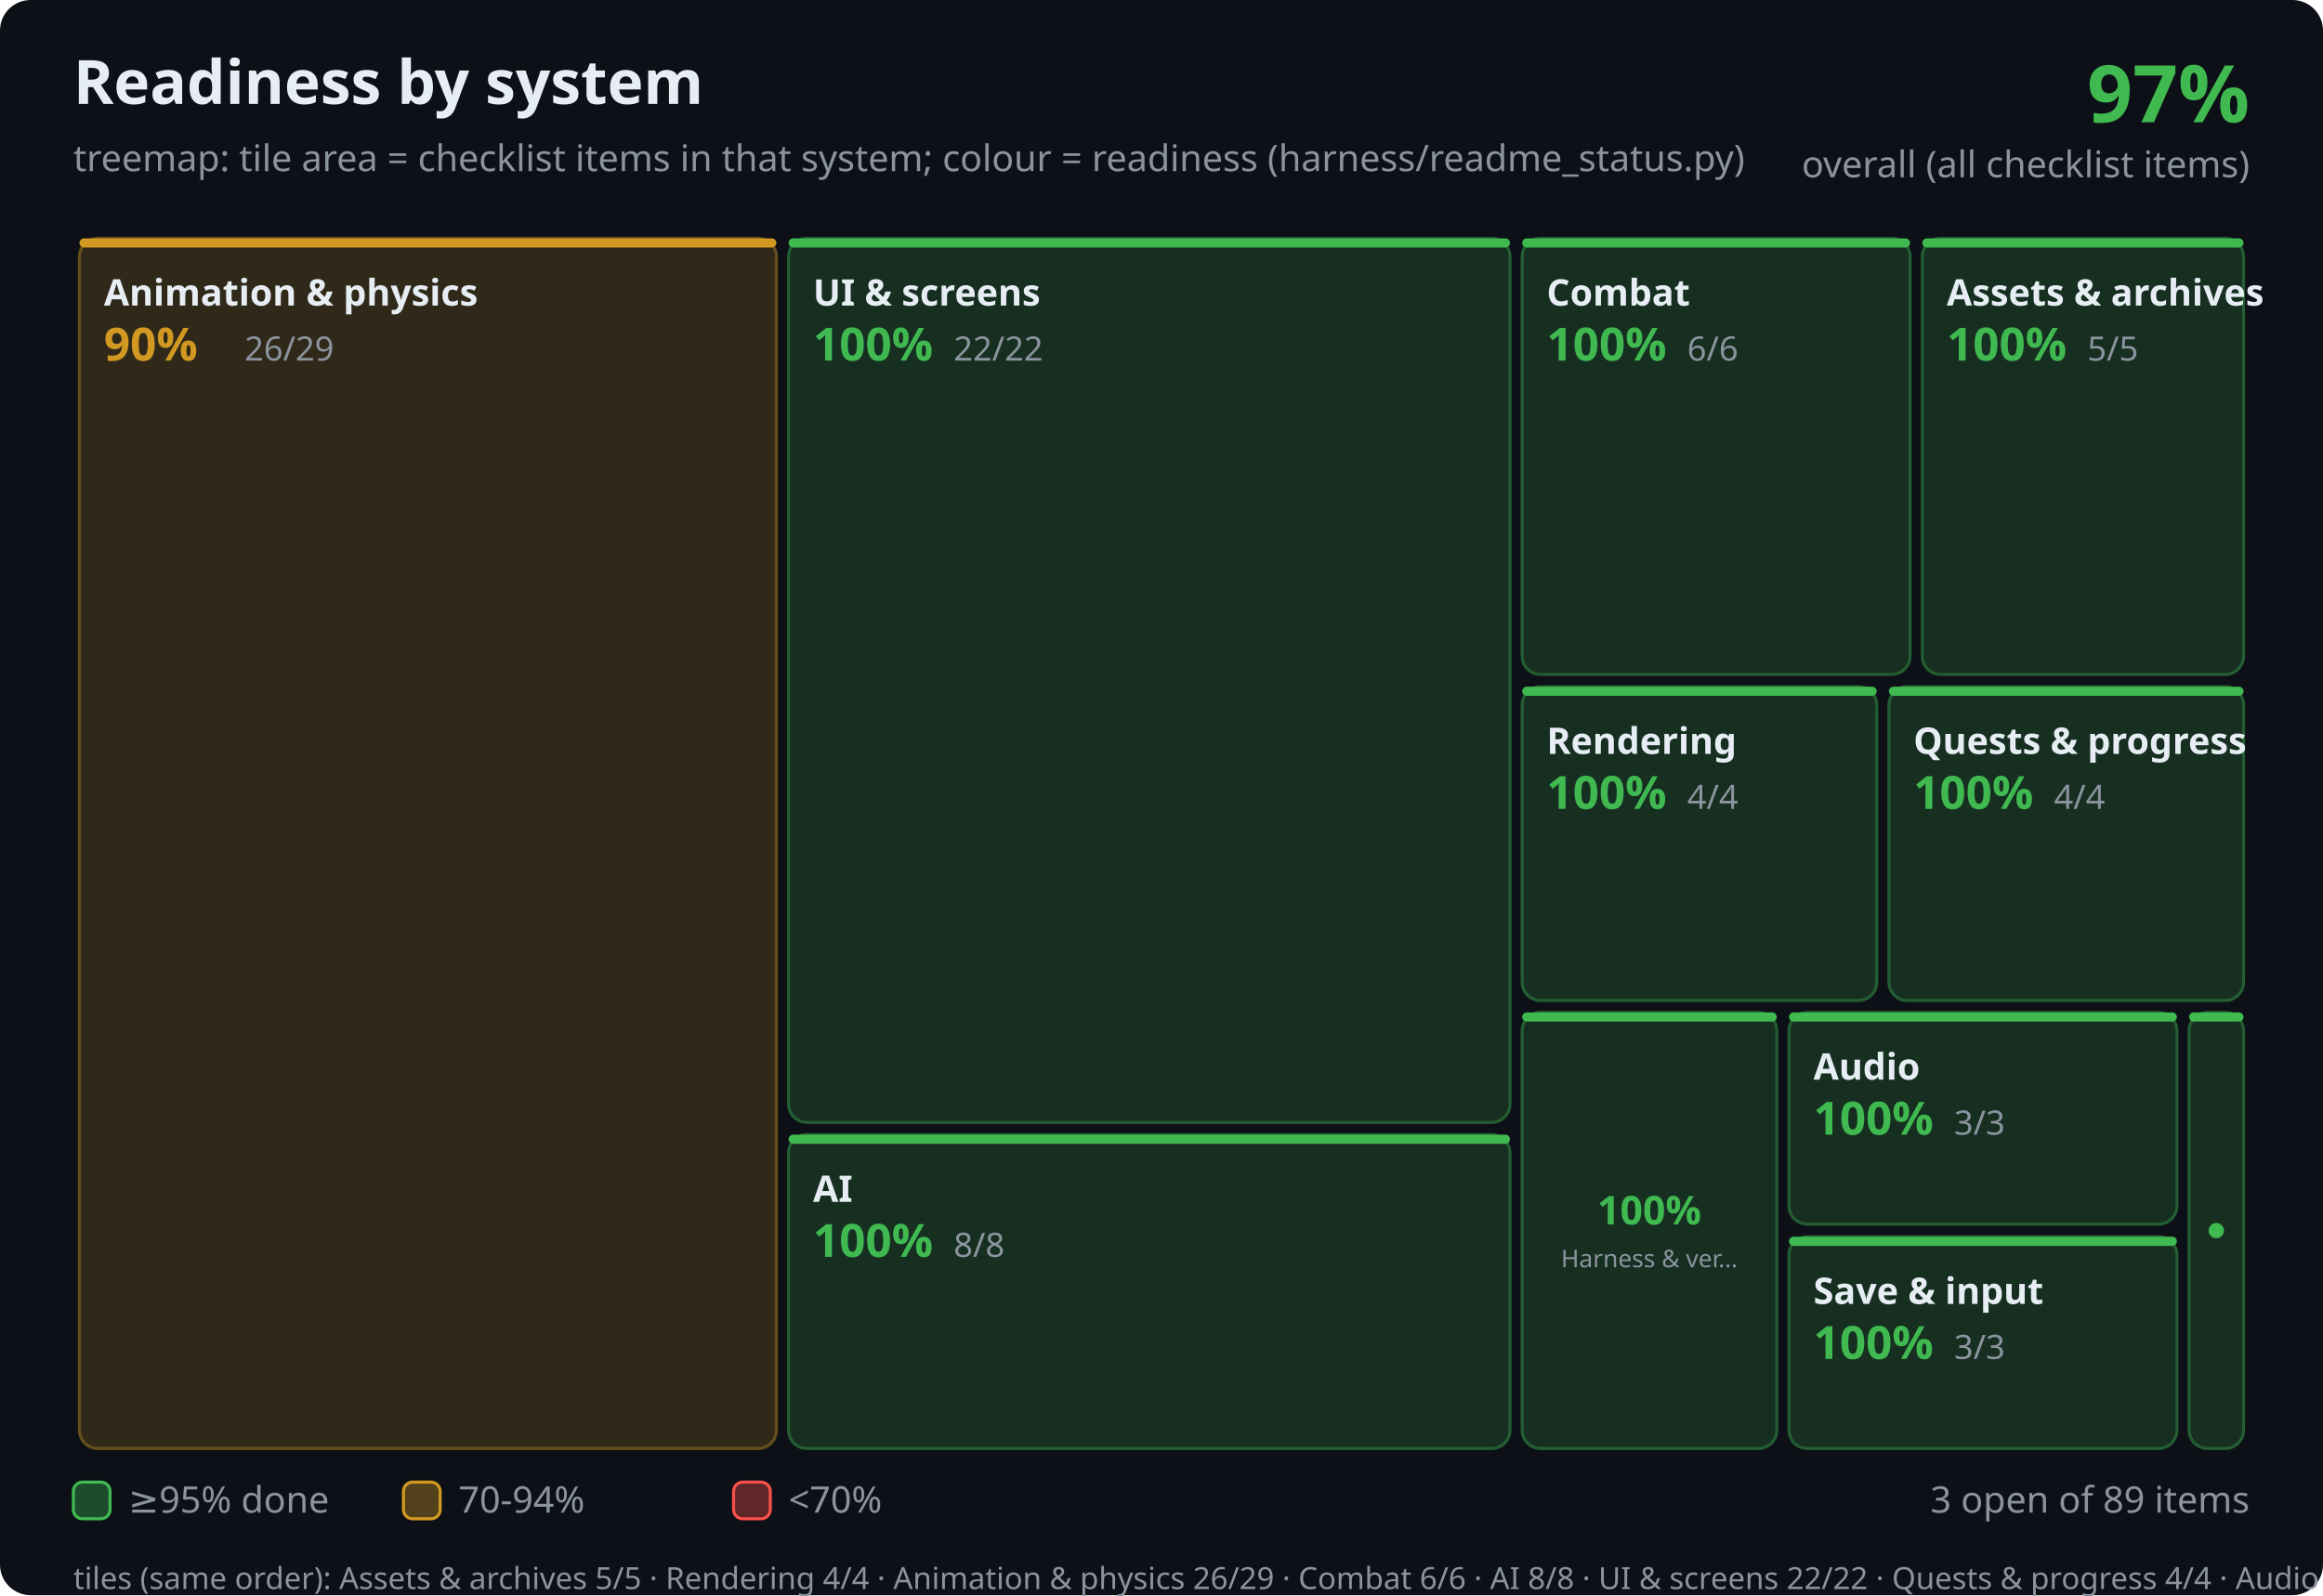
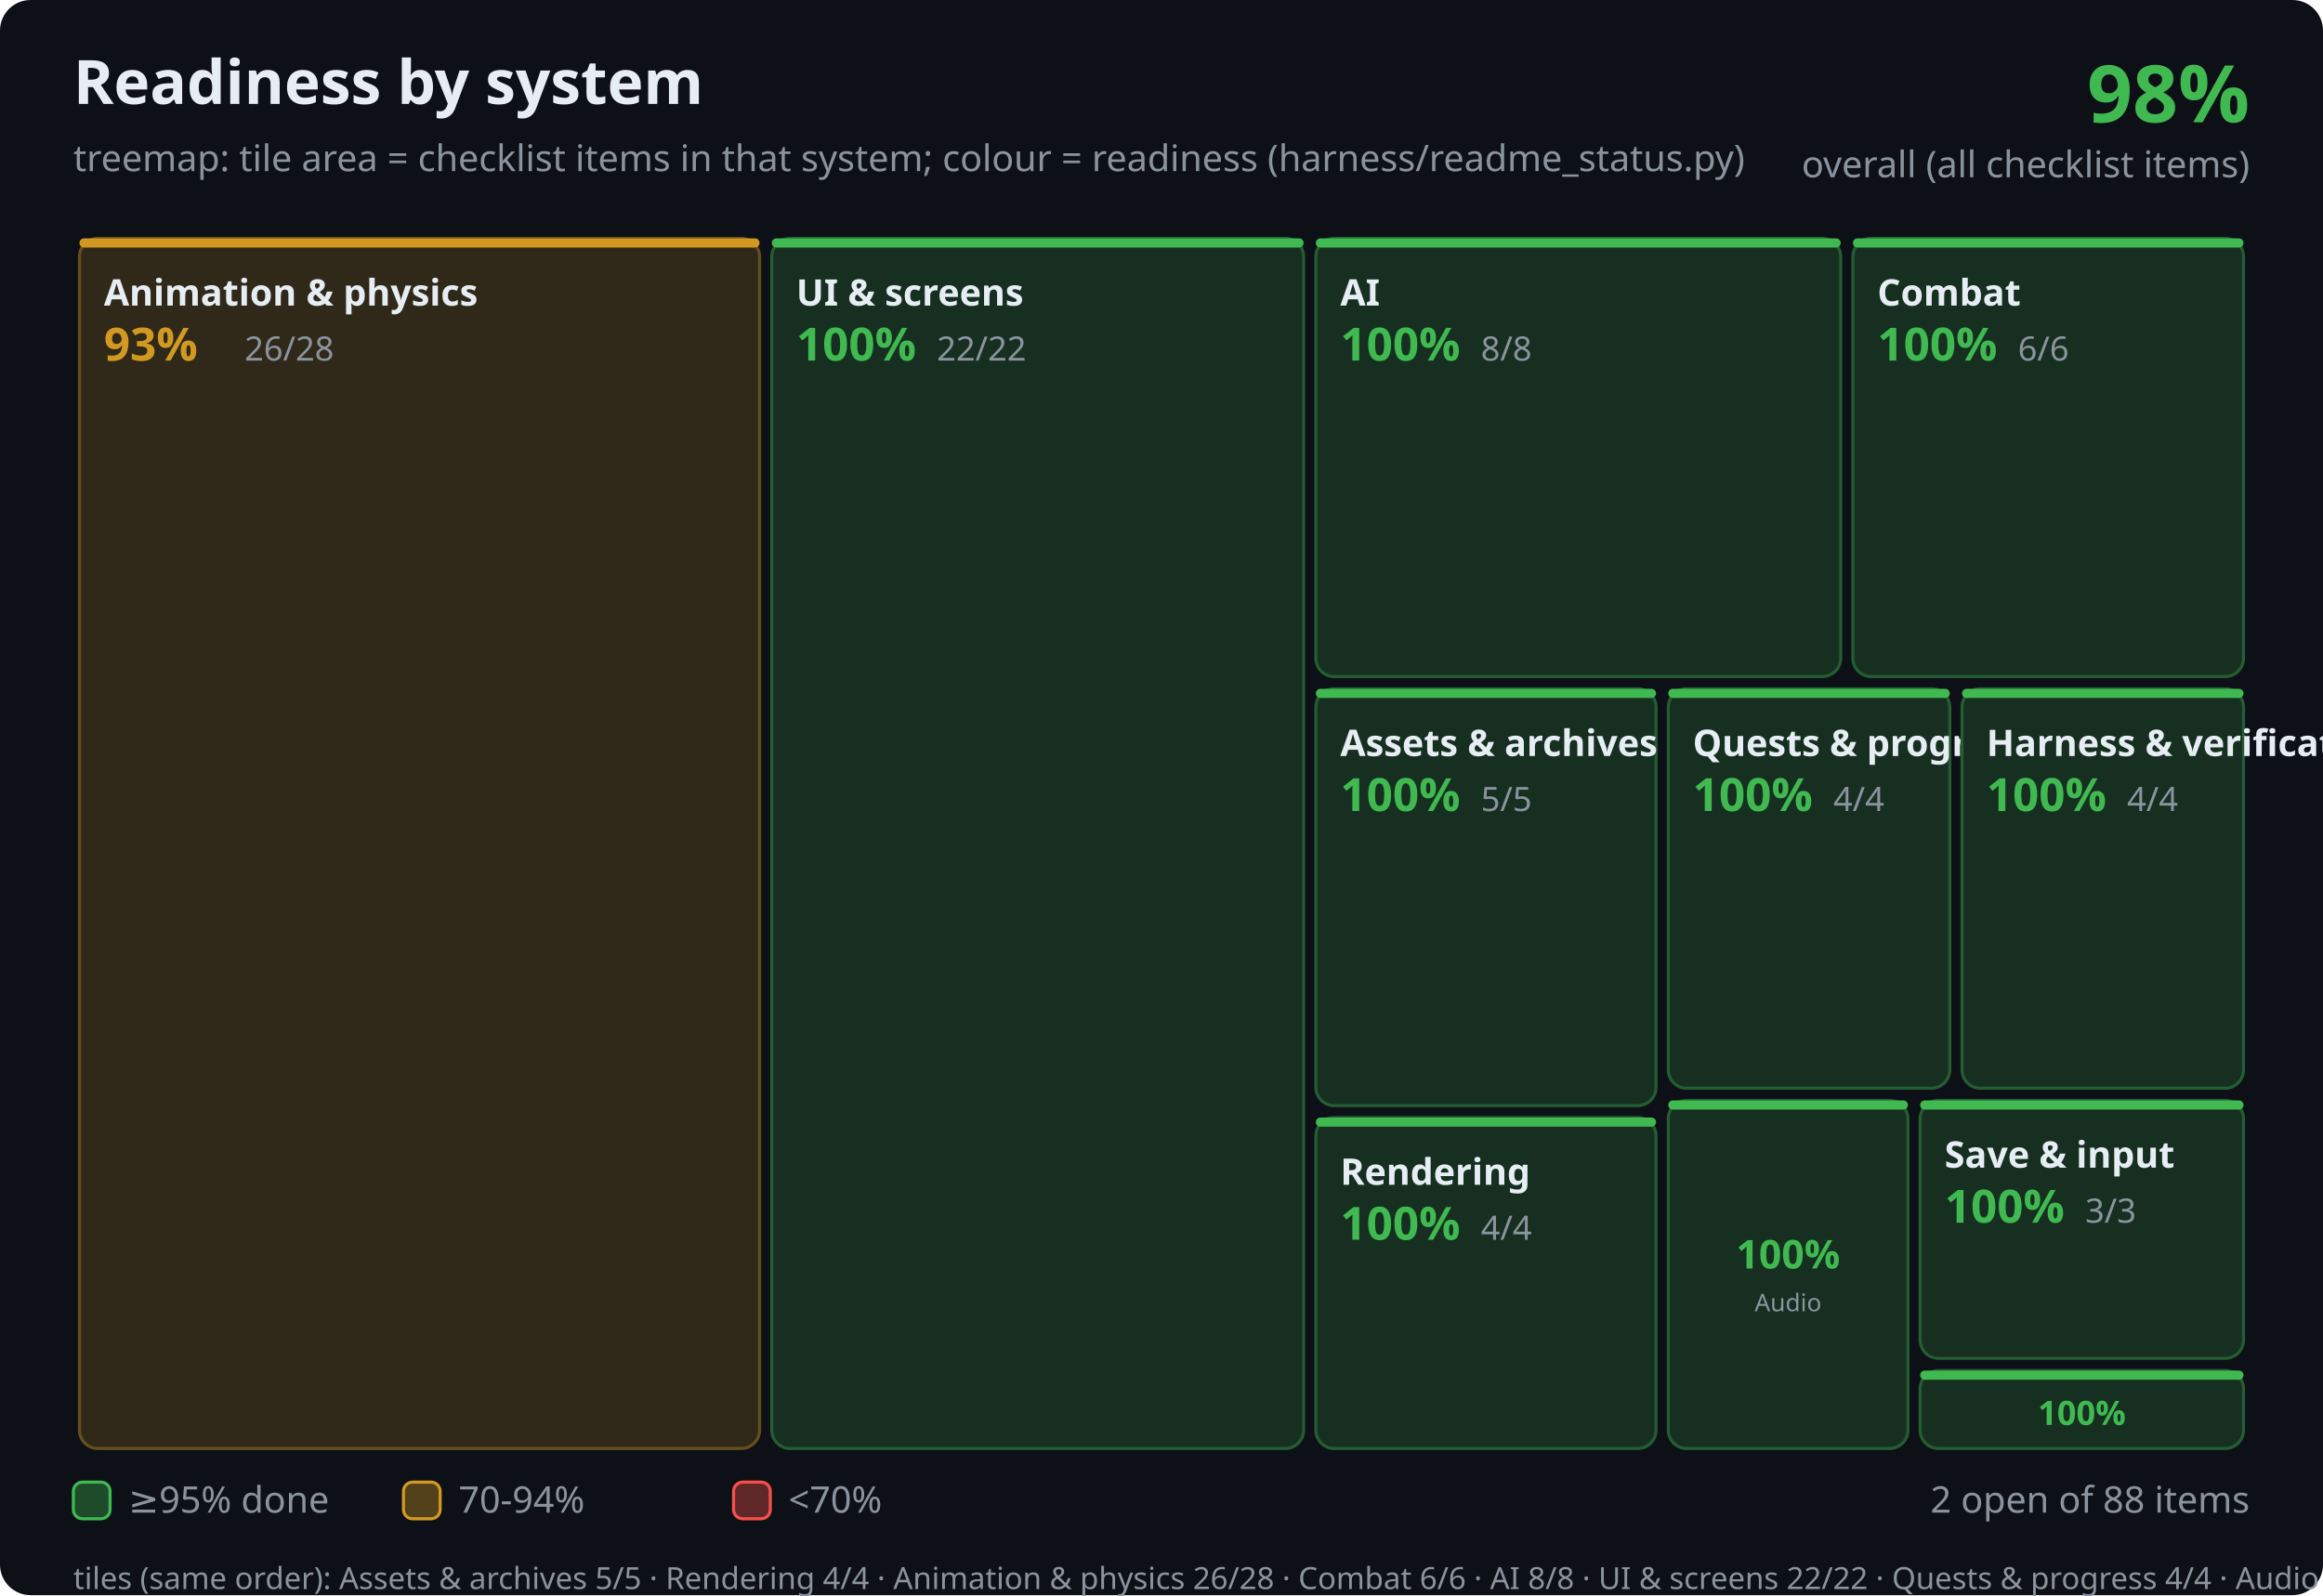
<svg xmlns="http://www.w3.org/2000/svg" width="760" height="522" viewBox="0 0 760 522" font-family="Segoe UI,Ubuntu,sans-serif">
  <rect width="760" height="522" rx="10" fill="#0d1117" />
  <text x="24" y="34" fill="#e6edf3" font-size="20" font-weight="600">Readiness by system</text>
  <text x="24" y="56" fill="#8b949e" font-size="12">treemap: tile area = checklist items in that system; colour = readiness (harness/readme_status.py)</text>
-   <text x="736" y="40" fill="#3fb950" font-size="26" font-weight="700" text-anchor="end">97%</text>
+   <text x="736" y="40" fill="#3fb950" font-size="26" font-weight="700" text-anchor="end">98%</text>
  <text x="736" y="58" fill="#8b949e" font-size="12" text-anchor="end">overall (all checklist items)</text>
  <g>
-     <rect x="628.9" y="78.0" width="105.1" height="142.7" rx="6" fill="#162f21" stroke="#245d31" />
-     <rect x="628.9" y="78.0" width="105.1" height="3" rx="1.5" fill="#3fb950" />
-     <text x="636.9" y="100.0" fill="#e6edf3" font-size="12" font-weight="600">Assets &amp; archives</text>
-     <text x="636.9" y="118.0" fill="#3fb950" font-size="15" font-weight="700">100%</text>
-     <text x="682.9" y="118.0" fill="#8b949e" font-size="11">5/5</text>
+     <rect x="430.5" y="225.4" width="111.3" height="136.4" rx="6" fill="#162f21" stroke="#245d31" />
+     <rect x="430.5" y="225.4" width="111.3" height="3" rx="1.5" fill="#3fb950" />
+     <text x="438.5" y="247.4" fill="#e6edf3" font-size="12" font-weight="600">Assets &amp; archives</text>
+     <text x="438.5" y="265.4" fill="#3fb950" font-size="15" font-weight="700">100%</text>
+     <text x="484.5" y="265.4" fill="#8b949e" font-size="11">5/5</text>
  </g>
  <g>
-     <rect x="498.0" y="224.7" width="116.0" height="102.7" rx="6" fill="#162f21" stroke="#245d31" />
-     <rect x="498.0" y="224.7" width="116.0" height="3" rx="1.5" fill="#3fb950" />
-     <text x="506.0" y="246.7" fill="#e6edf3" font-size="12" font-weight="600">Rendering</text>
-     <text x="506.0" y="264.7" fill="#3fb950" font-size="15" font-weight="700">100%</text>
-     <text x="552.0" y="264.7" fill="#8b949e" font-size="11">4/4</text>
+     <rect x="430.5" y="365.7" width="111.3" height="108.3" rx="6" fill="#162f21" stroke="#245d31" />
+     <rect x="430.5" y="365.7" width="111.3" height="3" rx="1.5" fill="#3fb950" />
+     <text x="438.5" y="387.7" fill="#e6edf3" font-size="12" font-weight="600">Rendering</text>
+     <text x="438.5" y="405.7" fill="#3fb950" font-size="15" font-weight="700">100%</text>
+     <text x="484.5" y="405.7" fill="#8b949e" font-size="11">4/4</text>
  </g>
  <g>
-     <rect x="26.0" y="78.0" width="228.0" height="396.0" rx="6" fill="#302919" stroke="#664e1c" />
-     <rect x="26.0" y="78.0" width="228.0" height="3" rx="1.5" fill="#d29922" />
+     <rect x="26.0" y="78.0" width="222.5" height="396.0" rx="6" fill="#302919" stroke="#664e1c" />
+     <rect x="26.0" y="78.0" width="222.5" height="3" rx="1.5" fill="#d29922" />
    <text x="34.0" y="100.0" fill="#e6edf3" font-size="12" font-weight="600">Animation &amp; physics</text>
-     <text x="34.0" y="118.0" fill="#d29922" font-size="15" font-weight="700">90%</text>
-     <text x="80.0" y="118.0" fill="#8b949e" font-size="11">26/29</text>
+     <text x="34.0" y="118.0" fill="#d29922" font-size="15" font-weight="700">93%</text>
+     <text x="80.0" y="118.0" fill="#8b949e" font-size="11">26/28</text>
  </g>
  <g>
-     <rect x="498.0" y="78.0" width="126.9" height="142.7" rx="6" fill="#162f21" stroke="#245d31" />
-     <rect x="498.0" y="78.0" width="126.9" height="3" rx="1.5" fill="#3fb950" />
-     <text x="506.0" y="100.0" fill="#e6edf3" font-size="12" font-weight="600">Combat</text>
-     <text x="506.0" y="118.0" fill="#3fb950" font-size="15" font-weight="700">100%</text>
-     <text x="552.0" y="118.0" fill="#8b949e" font-size="11">6/6</text>
+     <rect x="606.2" y="78.0" width="127.8" height="143.4" rx="6" fill="#162f21" stroke="#245d31" />
+     <rect x="606.2" y="78.0" width="127.8" height="3" rx="1.5" fill="#3fb950" />
+     <text x="614.2" y="100.0" fill="#e6edf3" font-size="12" font-weight="600">Combat</text>
+     <text x="614.2" y="118.0" fill="#3fb950" font-size="15" font-weight="700">100%</text>
+     <text x="660.2" y="118.0" fill="#8b949e" font-size="11">6/6</text>
  </g>
  <g>
-     <rect x="258.0" y="371.3" width="236.0" height="102.7" rx="6" fill="#162f21" stroke="#245d31" />
-     <rect x="258.0" y="371.3" width="236.0" height="3" rx="1.5" fill="#3fb950" />
-     <text x="266.0" y="393.3" fill="#e6edf3" font-size="12" font-weight="600">AI</text>
-     <text x="266.0" y="411.3" fill="#3fb950" font-size="15" font-weight="700">100%</text>
-     <text x="312.0" y="411.3" fill="#8b949e" font-size="11">8/8</text>
+     <rect x="430.5" y="78.0" width="171.7" height="143.4" rx="6" fill="#162f21" stroke="#245d31" />
+     <rect x="430.5" y="78.0" width="171.7" height="3" rx="1.5" fill="#3fb950" />
+     <text x="438.5" y="100.0" fill="#e6edf3" font-size="12" font-weight="600">AI</text>
+     <text x="438.5" y="118.0" fill="#3fb950" font-size="15" font-weight="700">100%</text>
+     <text x="484.5" y="118.0" fill="#8b949e" font-size="11">8/8</text>
  </g>
  <g>
-     <rect x="258.0" y="78.0" width="236.0" height="289.3" rx="6" fill="#162f21" stroke="#245d31" />
-     <rect x="258.0" y="78.0" width="236.0" height="3" rx="1.5" fill="#3fb950" />
-     <text x="266.0" y="100.0" fill="#e6edf3" font-size="12" font-weight="600">UI &amp; screens</text>
-     <text x="266.0" y="118.0" fill="#3fb950" font-size="15" font-weight="700">100%</text>
-     <text x="312.0" y="118.0" fill="#8b949e" font-size="11">22/22</text>
+     <rect x="252.5" y="78.0" width="174.0" height="396.0" rx="6" fill="#162f21" stroke="#245d31" />
+     <rect x="252.5" y="78.0" width="174.0" height="3" rx="1.5" fill="#3fb950" />
+     <text x="260.5" y="100.0" fill="#e6edf3" font-size="12" font-weight="600">UI &amp; screens</text>
+     <text x="260.5" y="118.0" fill="#3fb950" font-size="15" font-weight="700">100%</text>
+     <text x="306.5" y="118.0" fill="#8b949e" font-size="11">22/22</text>
  </g>
  <g>
-     <rect x="618.0" y="224.7" width="116.0" height="102.7" rx="6" fill="#162f21" stroke="#245d31" />
-     <rect x="618.0" y="224.7" width="116.0" height="3" rx="1.5" fill="#3fb950" />
-     <text x="626.0" y="246.7" fill="#e6edf3" font-size="12" font-weight="600">Quests &amp; progress</text>
-     <text x="626.0" y="264.7" fill="#3fb950" font-size="15" font-weight="700">100%</text>
-     <text x="672.0" y="264.7" fill="#8b949e" font-size="11">4/4</text>
+     <rect x="545.8" y="225.4" width="92.1" height="130.7" rx="6" fill="#162f21" stroke="#245d31" />
+     <rect x="545.8" y="225.4" width="92.1" height="3" rx="1.5" fill="#3fb950" />
+     <text x="553.8" y="247.4" fill="#e6edf3" font-size="12" font-weight="600">Quests &amp; progress</text>
+     <text x="553.8" y="265.4" fill="#3fb950" font-size="15" font-weight="700">100%</text>
+     <text x="599.8" y="265.4" fill="#8b949e" font-size="11">4/4</text>
  </g>
  <g>
-     <rect x="585.3" y="331.3" width="126.9" height="69.3" rx="6" fill="#162f21" stroke="#245d31" />
-     <rect x="585.3" y="331.3" width="126.9" height="3" rx="1.5" fill="#3fb950" />
-     <text x="593.3" y="353.3" fill="#e6edf3" font-size="12" font-weight="600">Audio</text>
-     <text x="593.3" y="371.3" fill="#3fb950" font-size="15" font-weight="700">100%</text>
-     <text x="639.3" y="371.3" fill="#8b949e" font-size="11">3/3</text>
+     <rect x="545.8" y="360.1" width="78.4" height="113.9" rx="6" fill="#162f21" stroke="#245d31" />
+     <rect x="545.8" y="360.1" width="78.4" height="3" rx="1.5" fill="#3fb950" />
+     <text x="585.0" y="415.1" fill="#3fb950" font-size="13" font-weight="700" text-anchor="middle">100%</text>
+     <text x="585.0" y="429.1" fill="#8b949e" font-size="8" text-anchor="middle">Audio</text>
  </g>
  <g>
-     <rect x="585.3" y="404.7" width="126.9" height="69.3" rx="6" fill="#162f21" stroke="#245d31" />
-     <rect x="585.3" y="404.7" width="126.9" height="3" rx="1.5" fill="#3fb950" />
-     <text x="593.3" y="426.7" fill="#e6edf3" font-size="12" font-weight="600">Save &amp; input</text>
-     <text x="593.3" y="444.7" fill="#3fb950" font-size="15" font-weight="700">100%</text>
-     <text x="639.3" y="444.7" fill="#8b949e" font-size="11">3/3</text>
+     <rect x="628.2" y="360.1" width="105.8" height="84.4" rx="6" fill="#162f21" stroke="#245d31" />
+     <rect x="628.2" y="360.1" width="105.8" height="3" rx="1.5" fill="#3fb950" />
+     <text x="636.2" y="382.1" fill="#e6edf3" font-size="12" font-weight="600">Save &amp; input</text>
+     <text x="636.2" y="400.1" fill="#3fb950" font-size="15" font-weight="700">100%</text>
+     <text x="682.2" y="400.1" fill="#8b949e" font-size="11">3/3</text>
  </g>
  <g>
-     <rect x="716.2" y="331.3" width="17.8" height="142.7" rx="6" fill="#162f21" stroke="#245d31" />
-     <rect x="716.2" y="331.3" width="17.8" height="3" rx="1.5" fill="#3fb950" />
-     <circle cx="725.1" cy="402.7" r="2.5" fill="#3fb950" />
+     <rect x="628.2" y="448.5" width="105.8" height="25.5" rx="6" fill="#162f21" stroke="#245d31" />
+     <rect x="628.2" y="448.5" width="105.8" height="3" rx="1.5" fill="#3fb950" />
+     <text x="681.1" y="466.3" fill="#3fb950" font-size="11" font-weight="700" text-anchor="middle">100%</text>
  </g>
  <g>
-     <rect x="498.0" y="331.3" width="83.3" height="142.7" rx="6" fill="#162f21" stroke="#245d31" />
-     <rect x="498.0" y="331.3" width="83.3" height="3" rx="1.5" fill="#3fb950" />
-     <text x="539.6" y="400.7" fill="#3fb950" font-size="13" font-weight="700" text-anchor="middle">100%</text>
-     <text x="539.6" y="414.7" fill="#8b949e" font-size="8" text-anchor="middle">Harness &amp; ver…</text>
+     <rect x="641.9" y="225.4" width="92.1" height="130.7" rx="6" fill="#162f21" stroke="#245d31" />
+     <rect x="641.9" y="225.4" width="92.1" height="3" rx="1.5" fill="#3fb950" />
+     <text x="649.9" y="247.4" fill="#e6edf3" font-size="12" font-weight="600">Harness &amp; verification</text>
+     <text x="649.9" y="265.4" fill="#3fb950" font-size="15" font-weight="700">100%</text>
+     <text x="695.9" y="265.4" fill="#8b949e" font-size="11">4/4</text>
  </g>
  <rect x="24" y="485" width="12" height="12" rx="3" fill="#1e4c2b" stroke="#3fb950" />
  <text x="42" y="495" fill="#8b949e" font-size="12">≥95% done</text>
  <rect x="132" y="485" width="12" height="12" rx="3" fill="#52411b" stroke="#d29922" />
  <text x="150" y="495" fill="#8b949e" font-size="12">70-94%</text>
  <rect x="240" y="485" width="12" height="12" rx="3" fill="#5f2728" stroke="#f85149" />
  <text x="258" y="495" fill="#8b949e" font-size="12">&lt;70%</text>
-   <text x="736" y="495" fill="#8b949e" font-size="12" text-anchor="end">3 open of 89 items</text>
-   <text x="24" y="520" fill="#8b949e" font-size="10">tiles (same order): Assets &amp; archives 5/5 · Rendering 4/4 · Animation &amp; physics 26/29 · Combat 6/6 · AI 8/8 · UI &amp; screens 22/22 · Quests &amp; progress 4/4 · Audio 3/3 · Save &amp; input 3/3 · Localization 1/1 · Harness &amp; verification 4/4</text>
+   <text x="736" y="495" fill="#8b949e" font-size="12" text-anchor="end">2 open of 88 items</text>
+   <text x="24" y="520" fill="#8b949e" font-size="10">tiles (same order): Assets &amp; archives 5/5 · Rendering 4/4 · Animation &amp; physics 26/28 · Combat 6/6 · AI 8/8 · UI &amp; screens 22/22 · Quests &amp; progress 4/4 · Audio 3/3 · Save &amp; input 3/3 · Localization 1/1 · Harness &amp; verification 4/4</text>
</svg>
